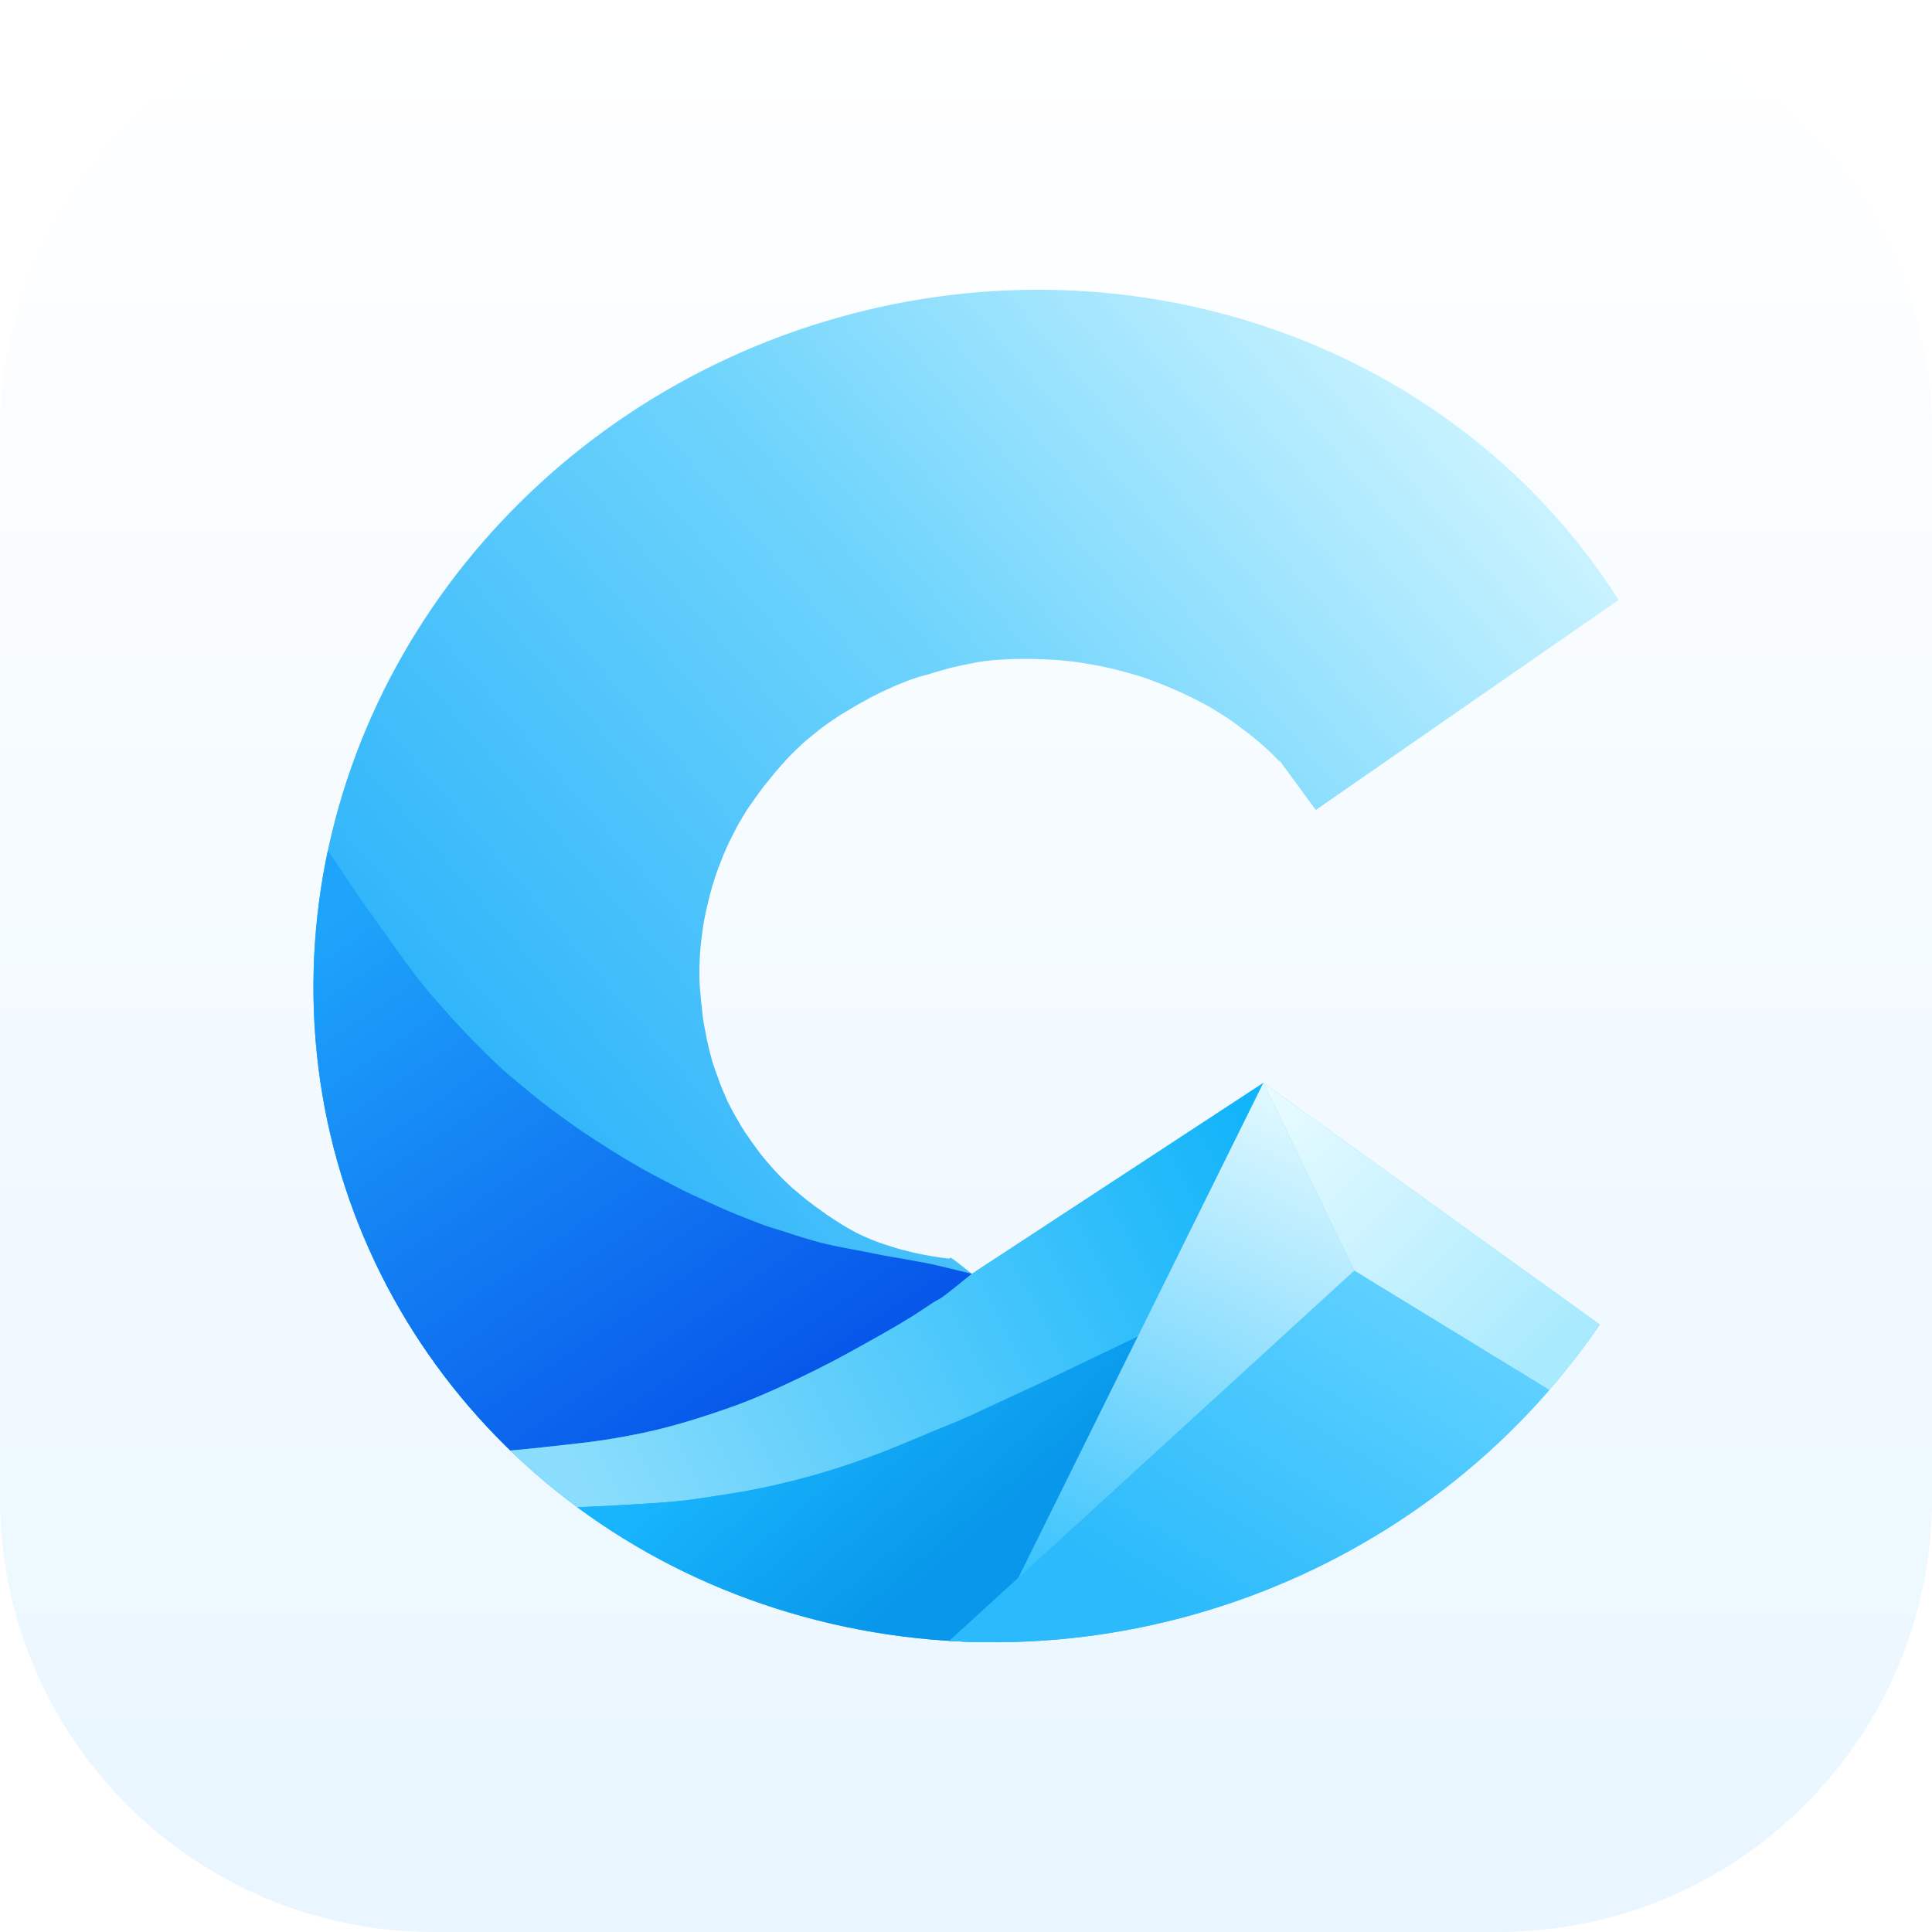
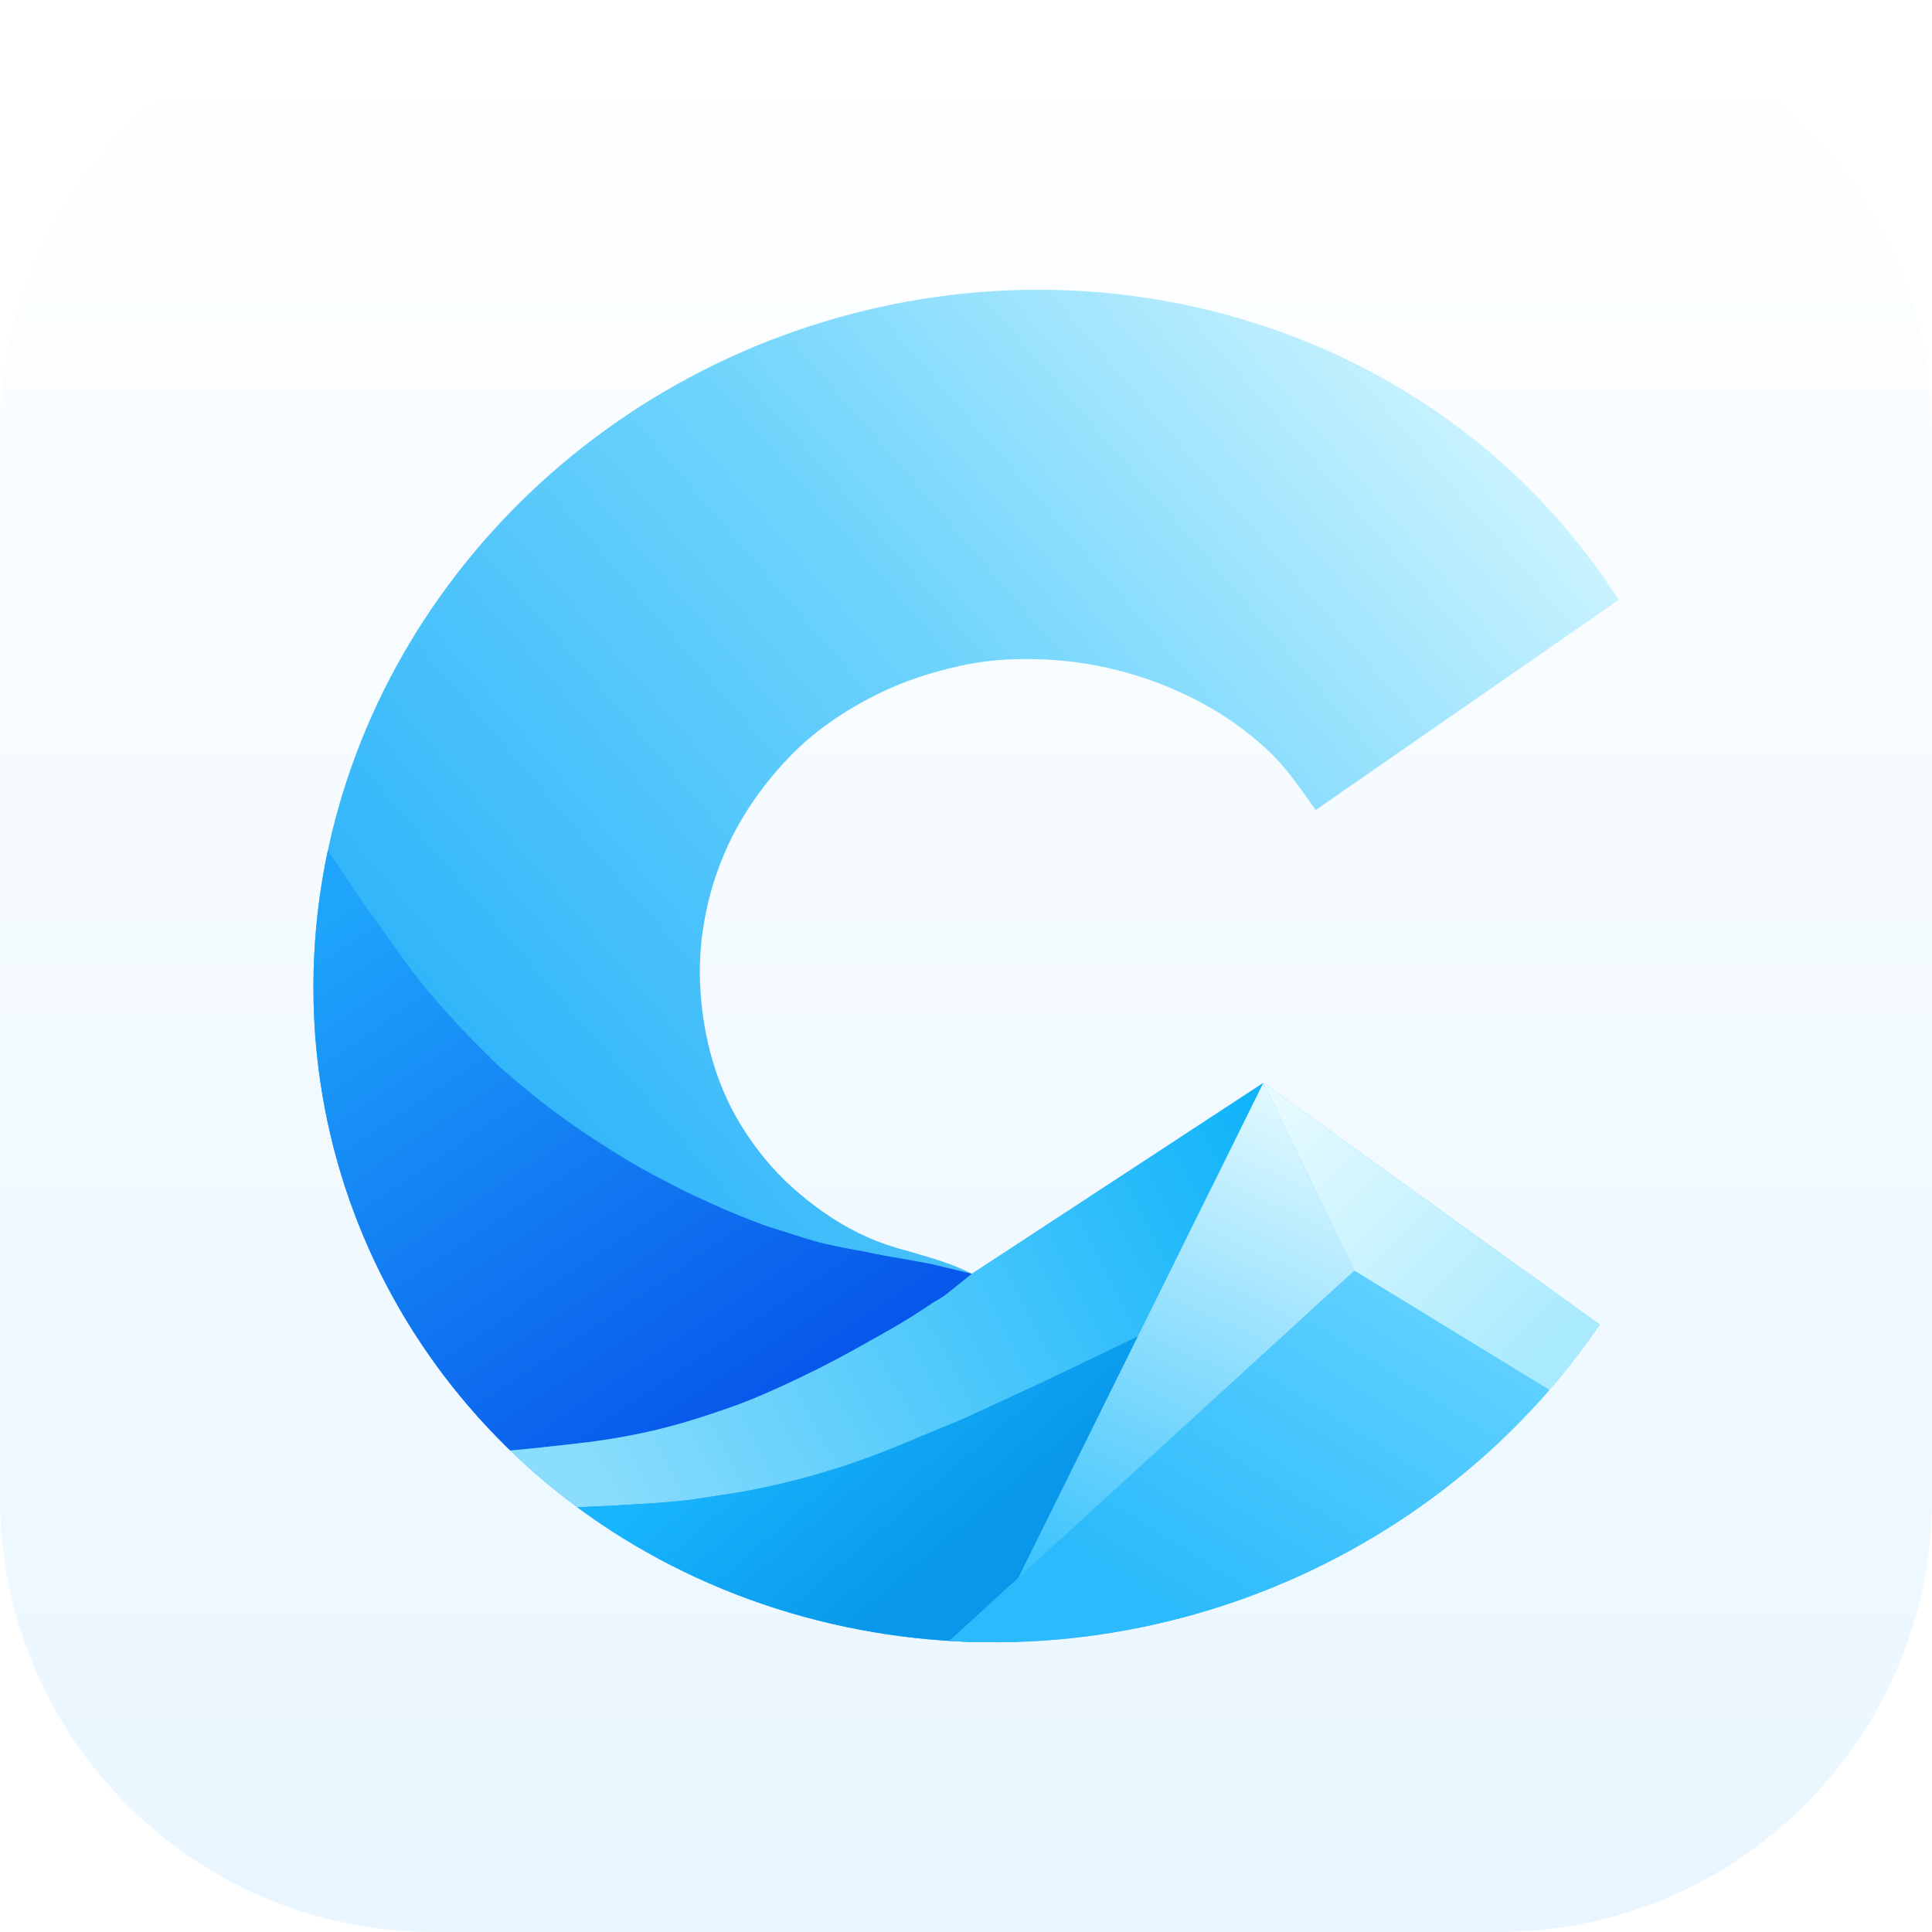
<svg xmlns="http://www.w3.org/2000/svg" viewBox="0 0 1024 1024" role="img" aria-label="COLD app icon">
  <defs>
    <linearGradient id="ai-bg" x1="0" y1="0" x2="0" y2="1">
      <stop offset="0" stop-color="#FFFFFF" />
      <stop offset="1" stop-color="#E9F6FF" />
    </linearGradient>
  </defs>
  <rect width="1024" height="1024" rx="230" fill="url(#ai-bg)" />
  <g transform="translate(148.58 135.86) scale(0.71173)">
    <defs>
      <linearGradient id="ai-body" gradientUnits="userSpaceOnUse" x1="930" y1="80" x2="140" y2="760">
        <stop offset="0" stop-color="#D6F7FF" />
        <stop offset="0.45" stop-color="#6FD4FC" />
        <stop offset="1" stop-color="#22AEF9" />
      </linearGradient>
      <linearGradient id="ai-wave" gradientUnits="userSpaceOnUse" x1="60" y1="480" x2="330" y2="880">
        <stop offset="0" stop-color="#1EA4FB" />
        <stop offset="1" stop-color="#0757EA" />
      </linearGradient>
      <linearGradient id="ai-crest" gradientUnits="userSpaceOnUse" x1="220" y1="900" x2="720" y2="640">
        <stop offset="0" stop-color="#8ADDFC" />
        <stop offset="1" stop-color="#12B4FA" />
      </linearGradient>
      <linearGradient id="ai-lower" gradientUnits="userSpaceOnUse" x1="300" y1="900" x2="420" y2="1040">
        <stop offset="0" stop-color="#18B5FD" />
        <stop offset="1" stop-color="#0897EA" />
      </linearGradient>
      <linearGradient id="ai-leftface" gradientUnits="userSpaceOnUse" x1="732" y1="615" x2="560" y2="990">
        <stop offset="0" stop-color="#E2F9FF" />
        <stop offset="1" stop-color="#36C2FC" />
      </linearGradient>
      <linearGradient id="ai-rightface" gradientUnits="userSpaceOnUse" x1="740" y1="620" x2="940" y2="820">
        <stop offset="0" stop-color="#E8FBFF" />
        <stop offset="1" stop-color="#A9EAFE" />
      </linearGradient>
      <linearGradient id="ai-lowright" gradientUnits="userSpaceOnUse" x1="800" y1="760" x2="650" y2="1000">
        <stop offset="0" stop-color="#5DD0FF" />
        <stop offset="1" stop-color="#2BBAFB" />
      </linearGradient>
      <clipPath id="ai-clip">
-         <path d="M996.6 255.9A500.6 526.1 70.3 1 0 982.6 795.5L732.1 615.5L515.0 757.7C512.6 755.9 503.7 748.6 500.8 746.7C497.9 744.8 498.8 746.5 497.8 746.4C496.8 746.2 496.3 746.2 494.8 746.0C493.4 745.9 490.9 745.5 488.9 745.2C487.0 744.9 485.0 744.6 483.1 744.2C481.1 743.9 479.2 743.5 477.2 743.1C475.3 742.7 473.3 742.3 471.4 741.9C469.4 741.4 467.5 740.9 465.6 740.4C463.7 740.0 461.7 739.5 459.8 738.9C457.9 738.4 456.0 737.7 454.1 737.1C452.3 736.5 450.3 736.0 448.5 735.3C446.6 734.7 444.7 734.0 442.9 733.3C441.0 732.6 439.2 731.8 437.4 731.0C435.6 730.3 433.8 729.5 432.0 728.6C430.2 727.8 428.4 726.9 426.7 725.9C425.0 725.0 423.2 724.0 421.5 723.0C419.8 722.0 418.1 721.0 416.5 719.9C414.8 718.9 413.1 717.8 411.5 716.7C409.8 715.6 408.2 714.5 406.5 713.4C404.9 712.3 403.3 711.1 401.7 709.9C400.0 708.8 398.4 707.6 396.9 706.4C395.3 705.2 393.7 704.0 392.1 702.8C390.6 701.5 389.0 700.3 387.5 699.0C386.0 697.7 384.4 696.5 382.9 695.2C381.4 693.9 379.9 692.6 378.5 691.2C377.0 689.9 375.6 688.5 374.2 687.1C372.8 685.7 371.4 684.3 370.0 682.8C368.7 681.4 367.3 679.9 366.0 678.4C364.7 676.9 363.4 675.4 362.1 673.9C360.8 672.4 359.6 670.8 358.3 669.3C357.1 667.7 355.9 666.1 354.7 664.5C353.5 662.9 352.4 661.3 351.2 659.7C350.1 658.1 348.9 656.5 347.8 654.8C346.6 653.2 345.5 651.5 344.5 649.8C343.4 648.2 342.4 646.5 341.4 644.7C340.4 643.0 339.4 641.3 338.4 639.5C337.5 637.8 336.5 636.1 335.6 634.3C334.7 632.6 333.8 630.8 332.9 629.0C332.1 627.2 331.3 625.4 330.5 623.5C329.7 621.7 329.0 619.9 328.2 618.0C327.5 616.2 326.8 614.3 326.2 612.4C325.5 610.6 324.8 608.7 324.1 606.8C323.5 605.0 322.8 603.1 322.2 601.2C321.6 599.3 321.1 597.4 320.6 595.5C320.1 593.6 319.6 591.6 319.1 589.7C318.7 587.8 318.3 585.8 317.8 583.9C317.4 582.0 317.0 580.0 316.7 578.1C316.3 576.1 315.9 574.2 315.5 572.2C315.2 570.3 314.9 568.3 314.6 566.3C314.4 564.4 314.2 562.4 314.0 560.4C313.8 558.4 313.5 556.4 313.3 554.5C313.1 552.5 312.9 550.5 312.8 548.5C312.6 546.5 312.4 544.5 312.3 542.6C312.2 540.6 312.1 538.6 312.1 536.6C312.1 534.6 312.1 532.6 312.1 530.6C312.1 528.6 312.2 526.6 312.3 524.6C312.3 522.6 312.4 520.6 312.6 518.6C312.7 516.6 312.9 514.7 313.1 512.7C313.3 510.7 313.6 508.7 313.8 506.8C314.1 504.8 314.3 502.8 314.6 500.8C314.9 498.9 315.2 496.9 315.5 494.9C315.9 493.0 316.3 491.0 316.7 489.1C317.1 487.1 317.5 485.2 318.0 483.3C318.4 481.4 318.9 479.4 319.4 477.5C319.9 475.6 320.3 473.7 320.9 471.8C321.4 469.8 322.0 468.0 322.6 466.1C323.2 464.2 323.8 462.3 324.4 460.4C325.1 458.6 325.8 456.7 326.4 454.9C327.1 453.0 327.8 451.2 328.6 449.3C329.3 447.5 330.0 445.6 330.8 443.8C331.6 442.0 332.4 440.2 333.2 438.4C334.0 436.6 335.0 434.9 335.8 433.1C336.7 431.3 337.6 429.6 338.5 427.8C339.4 426.0 340.3 424.3 341.3 422.6C342.3 420.8 343.3 419.1 344.3 417.4C345.3 415.8 346.4 414.1 347.4 412.4C348.5 410.7 349.6 409.1 350.8 407.5C351.9 405.9 353.0 404.2 354.2 402.6C355.3 401.0 356.5 399.4 357.7 397.8C358.8 396.2 360.1 394.6 361.3 393.1C362.6 391.5 363.8 390.0 365.1 388.4C366.4 386.9 367.6 385.4 368.9 383.8C370.2 382.3 371.5 380.8 372.8 379.3C374.1 377.8 375.5 376.3 376.8 374.9C378.1 373.4 379.5 372.0 380.9 370.6C382.3 369.1 383.7 367.8 385.2 366.4C386.6 365.0 388.1 363.7 389.5 362.3C391.0 361.0 392.5 359.7 394.1 358.4C395.6 357.2 397.1 355.9 398.7 354.7C400.2 353.4 401.8 352.2 403.4 351.0C405.0 349.9 406.6 348.7 408.2 347.5C409.9 346.4 411.5 345.3 413.1 344.2C414.8 343.0 416.4 342.0 418.1 340.9C419.8 339.9 421.5 338.9 423.2 337.9C424.9 336.8 426.6 335.8 428.3 334.8C430.0 333.8 431.8 332.9 433.5 331.9C435.3 331.0 437.0 330.0 438.7 329.0C440.5 328.1 442.2 327.1 444.0 326.3C445.8 325.4 447.5 324.6 449.3 323.7C451.1 322.9 452.9 322.1 454.7 321.3C456.5 320.4 458.3 319.6 460.1 318.9C462.0 318.1 463.8 317.4 465.6 316.7C467.5 316.0 469.3 315.2 471.2 314.6C473.1 314.0 475.0 313.4 476.9 312.8C478.8 312.3 480.7 311.8 482.6 311.3C484.5 310.7 486.4 310.1 488.3 309.5C490.2 309.0 492.1 308.4 494.1 307.9C496.0 307.3 497.9 306.8 499.8 306.3C501.7 305.9 503.7 305.5 505.6 305.0C507.6 304.6 509.5 304.2 511.4 303.8C513.4 303.4 515.3 303.0 517.3 302.6C519.2 302.2 521.2 301.9 523.1 301.6C525.1 301.3 527.1 301.1 529.1 300.9C531.0 300.7 533.0 300.6 535.0 300.4C537.0 300.3 539.0 300.2 541.0 300.1C543.0 300.0 545.0 299.9 547.0 299.9C549.0 299.8 551.0 299.8 553.0 299.8C555.0 299.8 557.0 299.8 559.0 299.8C561.0 299.9 563.0 299.9 565.0 300.0C567.0 300.0 569.0 300.1 570.9 300.2C572.9 300.3 574.9 300.4 576.9 300.5C578.9 300.6 580.9 300.8 582.9 301.0C584.9 301.2 586.9 301.4 588.8 301.6C590.8 301.8 592.8 302.1 594.8 302.4C596.7 302.7 598.7 303.0 600.7 303.4C602.6 303.7 604.6 304.0 606.6 304.4C608.5 304.8 610.5 305.1 612.4 305.5C614.4 305.9 616.3 306.4 618.3 306.8C620.2 307.3 622.2 307.7 624.1 308.2C626.0 308.7 627.9 309.3 629.8 309.8C631.7 310.3 633.7 310.8 635.6 311.4C637.5 311.9 639.4 312.5 641.3 313.1C643.2 313.7 645.1 314.3 646.9 315.0C648.8 315.7 650.6 316.5 652.5 317.2C654.3 317.9 656.2 318.6 658.0 319.3C659.9 320.1 661.7 320.8 663.5 321.6C665.3 322.4 667.1 323.2 669.0 324.0C670.8 324.8 672.6 325.6 674.4 326.5C676.1 327.3 677.9 328.2 679.7 329.1C681.5 329.9 683.2 330.9 685.0 331.8C686.7 332.7 688.5 333.6 690.2 334.5C692.0 335.5 693.7 336.5 695.4 337.6C697.1 338.6 698.7 339.6 700.4 340.7C702.1 341.8 703.8 342.8 705.4 343.9C707.1 345.0 708.7 346.2 710.3 347.3C711.9 348.5 713.5 349.7 715.1 350.9C716.7 352.1 718.4 353.2 719.9 354.5C721.5 355.7 723.0 356.9 724.6 358.2C726.1 359.5 727.7 360.7 729.2 362.0C730.7 363.3 732.2 364.6 733.6 365.9C735.1 367.3 736.6 368.6 738.0 370.0C739.4 371.4 741.1 373.2 742.2 374.2C743.2 375.3 743.6 375.6 744.3 376.3C745.0 377.0 741.9 372.5 746.3 378.5C750.8 384.5 767.0 406.7 771.1 412.3L996.6 255.9Z" />
+         <path d="M996.6 255.9A500.6 526.1 70.3 1 0 982.6 795.5L732.1 615.5L515.0 757.7C497.2 748.5 477.8 744.0 458.6 738.3C439.4 732.7 421.4 723.6 405.0 712.2C388.6 700.7 373.5 687.5 360.8 672.0C348.1 656.5 337.4 639.5 329.7 621.0C322.0 602.6 317.0 583.1 314.4 563.2C311.9 543.4 311.6 523.3 314.4 503.5C317.1 483.7 322.4 464.3 330.2 445.8C337.9 427.4 348.3 410.1 360.5 394.3C372.8 378.5 386.6 364.0 402.6 351.9C418.5 339.8 435.9 329.8 454.2 321.6C472.5 313.5 491.8 307.9 511.4 303.9C531.0 300.0 551.1 299.3 571.0 300.3C591.0 301.3 610.8 304.6 630.1 310.0C649.4 315.3 668.0 322.9 685.6 332.3C703.3 341.7 719.6 353.3 734.3 366.8C749.1 380.3 759.3 396.2 771.1 412.3L996.6 255.9Z" />
      </clipPath>
    </defs>
-     <path d="M996.6 255.9A500.6 526.1 70.3 1 0 982.6 795.5L732.1 615.5L515.0 757.7C512.6 755.9 503.7 748.6 500.8 746.7C497.9 744.8 498.8 746.5 497.8 746.4C496.8 746.2 496.3 746.2 494.8 746.0C493.4 745.9 490.9 745.5 488.9 745.2C487.0 744.9 485.0 744.6 483.1 744.2C481.1 743.9 479.2 743.5 477.2 743.1C475.3 742.7 473.3 742.3 471.4 741.9C469.4 741.4 467.5 740.9 465.6 740.4C463.7 740.0 461.7 739.5 459.8 738.9C457.9 738.4 456.0 737.7 454.1 737.1C452.3 736.5 450.3 736.0 448.5 735.3C446.6 734.7 444.7 734.0 442.9 733.3C441.0 732.6 439.2 731.8 437.4 731.0C435.6 730.3 433.8 729.5 432.0 728.6C430.2 727.8 428.4 726.9 426.7 725.9C425.0 725.0 423.2 724.0 421.5 723.0C419.8 722.0 418.1 721.0 416.5 719.9C414.8 718.9 413.1 717.8 411.5 716.7C409.8 715.6 408.2 714.5 406.5 713.4C404.9 712.3 403.3 711.1 401.7 709.9C400.0 708.8 398.4 707.6 396.9 706.4C395.3 705.2 393.7 704.0 392.1 702.8C390.6 701.5 389.0 700.3 387.5 699.0C386.0 697.7 384.4 696.5 382.9 695.2C381.4 693.9 379.9 692.6 378.5 691.2C377.0 689.9 375.6 688.5 374.2 687.1C372.8 685.7 371.4 684.3 370.0 682.8C368.7 681.4 367.3 679.9 366.0 678.4C364.7 676.9 363.4 675.4 362.1 673.9C360.8 672.4 359.6 670.8 358.3 669.3C357.1 667.7 355.9 666.1 354.7 664.5C353.5 662.9 352.4 661.3 351.2 659.7C350.1 658.1 348.9 656.5 347.8 654.8C346.6 653.2 345.5 651.5 344.5 649.8C343.4 648.2 342.4 646.5 341.4 644.7C340.4 643.0 339.4 641.3 338.4 639.5C337.5 637.8 336.5 636.1 335.6 634.3C334.7 632.6 333.8 630.8 332.9 629.0C332.1 627.2 331.3 625.4 330.5 623.5C329.7 621.7 329.0 619.9 328.2 618.0C327.5 616.2 326.8 614.3 326.2 612.4C325.5 610.6 324.8 608.7 324.1 606.8C323.5 605.0 322.8 603.1 322.2 601.2C321.6 599.3 321.1 597.4 320.6 595.5C320.1 593.6 319.6 591.6 319.1 589.7C318.7 587.8 318.3 585.8 317.8 583.9C317.4 582.0 317.0 580.0 316.7 578.1C316.3 576.1 315.9 574.2 315.5 572.2C315.2 570.3 314.9 568.3 314.6 566.3C314.4 564.4 314.2 562.4 314.0 560.4C313.8 558.4 313.5 556.4 313.3 554.5C313.1 552.5 312.9 550.5 312.8 548.5C312.6 546.5 312.4 544.5 312.3 542.6C312.2 540.6 312.1 538.6 312.1 536.6C312.1 534.6 312.1 532.6 312.1 530.6C312.1 528.6 312.2 526.6 312.3 524.6C312.3 522.6 312.4 520.6 312.6 518.6C312.7 516.6 312.9 514.7 313.1 512.7C313.3 510.7 313.6 508.7 313.8 506.8C314.1 504.8 314.3 502.8 314.6 500.8C314.9 498.9 315.2 496.9 315.5 494.9C315.9 493.0 316.3 491.0 316.7 489.1C317.1 487.1 317.5 485.2 318.0 483.3C318.4 481.4 318.9 479.4 319.4 477.5C319.9 475.6 320.3 473.7 320.9 471.8C321.4 469.8 322.0 468.0 322.6 466.1C323.2 464.2 323.8 462.3 324.4 460.4C325.1 458.6 325.8 456.7 326.4 454.9C327.1 453.0 327.8 451.2 328.6 449.3C329.3 447.5 330.0 445.6 330.8 443.8C331.6 442.0 332.4 440.2 333.2 438.4C334.0 436.6 335.0 434.9 335.8 433.1C336.7 431.3 337.6 429.6 338.5 427.8C339.4 426.0 340.3 424.3 341.3 422.6C342.3 420.8 343.3 419.1 344.3 417.4C345.3 415.8 346.4 414.1 347.4 412.4C348.5 410.7 349.6 409.1 350.8 407.5C351.9 405.9 353.0 404.2 354.2 402.6C355.3 401.0 356.5 399.4 357.7 397.8C358.8 396.2 360.1 394.6 361.3 393.1C362.6 391.5 363.8 390.0 365.1 388.4C366.4 386.9 367.6 385.4 368.9 383.8C370.2 382.3 371.5 380.8 372.8 379.3C374.1 377.8 375.5 376.3 376.8 374.9C378.1 373.4 379.5 372.0 380.9 370.6C382.3 369.1 383.7 367.8 385.2 366.4C386.6 365.0 388.1 363.7 389.5 362.3C391.0 361.0 392.5 359.7 394.1 358.4C395.6 357.2 397.1 355.9 398.7 354.7C400.2 353.4 401.8 352.2 403.4 351.0C405.0 349.9 406.6 348.7 408.2 347.5C409.9 346.4 411.5 345.3 413.1 344.2C414.8 343.0 416.4 342.0 418.1 340.9C419.8 339.9 421.5 338.9 423.2 337.9C424.9 336.8 426.6 335.8 428.3 334.8C430.0 333.8 431.8 332.9 433.5 331.9C435.3 331.0 437.0 330.0 438.7 329.0C440.5 328.1 442.2 327.1 444.0 326.3C445.8 325.4 447.5 324.6 449.3 323.7C451.1 322.9 452.9 322.1 454.7 321.3C456.5 320.4 458.3 319.6 460.1 318.9C462.0 318.1 463.8 317.4 465.6 316.7C467.5 316.0 469.3 315.2 471.2 314.6C473.1 314.0 475.0 313.4 476.9 312.8C478.8 312.3 480.7 311.8 482.6 311.3C484.5 310.7 486.4 310.1 488.3 309.5C490.2 309.0 492.1 308.4 494.1 307.9C496.0 307.3 497.9 306.8 499.8 306.3C501.7 305.9 503.7 305.5 505.6 305.0C507.6 304.6 509.5 304.2 511.4 303.8C513.4 303.4 515.3 303.0 517.3 302.6C519.2 302.2 521.2 301.9 523.1 301.6C525.1 301.3 527.1 301.1 529.1 300.9C531.0 300.7 533.0 300.6 535.0 300.4C537.0 300.3 539.0 300.2 541.0 300.1C543.0 300.0 545.0 299.9 547.0 299.9C549.0 299.8 551.0 299.8 553.0 299.8C555.0 299.8 557.0 299.8 559.0 299.8C561.0 299.9 563.0 299.9 565.0 300.0C567.0 300.0 569.0 300.1 570.9 300.2C572.9 300.3 574.9 300.4 576.9 300.5C578.9 300.6 580.9 300.8 582.9 301.0C584.9 301.2 586.9 301.4 588.8 301.6C590.8 301.8 592.8 302.1 594.8 302.4C596.7 302.7 598.7 303.0 600.7 303.4C602.6 303.7 604.6 304.0 606.6 304.4C608.5 304.8 610.5 305.1 612.4 305.5C614.4 305.9 616.3 306.4 618.3 306.8C620.2 307.3 622.2 307.7 624.1 308.2C626.0 308.7 627.9 309.3 629.8 309.8C631.7 310.3 633.7 310.8 635.6 311.4C637.5 311.9 639.4 312.5 641.3 313.1C643.2 313.7 645.1 314.3 646.9 315.0C648.8 315.7 650.6 316.5 652.5 317.2C654.3 317.9 656.2 318.6 658.0 319.3C659.9 320.1 661.7 320.8 663.5 321.6C665.3 322.4 667.1 323.2 669.0 324.0C670.8 324.8 672.6 325.6 674.4 326.5C676.1 327.3 677.9 328.2 679.7 329.1C681.5 329.9 683.2 330.9 685.0 331.8C686.7 332.7 688.5 333.6 690.2 334.5C692.0 335.5 693.7 336.5 695.4 337.6C697.1 338.6 698.7 339.6 700.4 340.7C702.1 341.8 703.8 342.8 705.4 343.9C707.1 345.0 708.7 346.2 710.3 347.3C711.9 348.5 713.5 349.7 715.1 350.9C716.7 352.1 718.4 353.2 719.9 354.5C721.5 355.7 723.0 356.9 724.6 358.2C726.1 359.5 727.7 360.7 729.2 362.0C730.7 363.3 732.2 364.6 733.6 365.9C735.1 367.3 736.6 368.6 738.0 370.0C739.4 371.4 741.1 373.2 742.2 374.2C743.2 375.3 743.6 375.6 744.3 376.3C745.0 377.0 741.9 372.5 746.3 378.5C750.8 384.5 767.0 406.7 771.1 412.3L996.6 255.9Z" fill="url(#ai-body)" />
+     <path d="M996.6 255.9A500.6 526.1 70.3 1 0 982.6 795.5L732.1 615.5L515.0 757.7C497.2 748.5 477.8 744.0 458.6 738.3C439.4 732.7 421.4 723.6 405.0 712.2C388.6 700.7 373.5 687.5 360.8 672.0C348.1 656.5 337.4 639.5 329.7 621.0C322.0 602.6 317.0 583.1 314.4 563.2C311.9 543.4 311.6 523.3 314.4 503.5C317.1 483.7 322.4 464.3 330.2 445.8C337.9 427.4 348.3 410.1 360.5 394.3C372.8 378.5 386.6 364.0 402.6 351.9C418.5 339.8 435.9 329.8 454.2 321.6C472.5 313.5 491.8 307.9 511.4 303.9C531.0 300.0 551.1 299.3 571.0 300.3C591.0 301.3 610.8 304.6 630.1 310.0C649.4 315.3 668.0 322.9 685.6 332.3C703.3 341.7 719.6 353.3 734.3 366.8C749.1 380.3 759.3 396.2 771.1 412.3L996.6 255.9Z" fill="url(#ai-body)" />
    <g clip-path="url(#ai-clip)">
      <path d="M14.5 411.2C22.0 422.5 50.8 465.4 59.9 478.8C68.9 492.2 63.9 484.4 68.9 491.4C73.9 498.5 84.0 512.7 90.0 521.0C96.0 529.3 100.0 534.7 105.0 541.0C110.0 547.3 115.0 552.9 120.0 558.6C125.0 564.3 130.0 569.9 135.0 575.2C140.0 580.5 145.0 585.6 150.0 590.6C155.0 595.6 160.0 600.5 165.0 605.0C170.0 609.5 175.0 613.6 180.0 617.8C185.0 622.0 190.0 626.1 195.0 630.0C200.0 633.9 205.0 637.6 210.0 641.2C215.0 644.8 220.0 648.4 225.0 651.8C230.0 655.2 235.0 658.4 240.0 661.6C245.0 664.8 250.0 668.0 255.0 671.0C260.0 674.0 265.0 677.0 270.0 679.8C275.0 682.6 280.0 685.2 285.0 687.8C290.0 690.4 295.0 693.1 300.0 695.6C305.0 698.1 310.0 700.3 315.0 702.6C320.0 704.9 325.0 707.2 330.0 709.4C335.0 711.6 340.0 713.6 345.0 715.6C350.0 717.6 355.0 719.6 360.0 721.4C365.0 723.2 370.0 724.6 375.0 726.2C380.0 727.8 385.0 729.5 390.0 731.0C395.0 732.5 400.0 734.0 405.0 735.2C410.0 736.4 415.0 737.4 420.0 738.4C425.0 739.4 430.0 740.2 435.0 741.2C440.0 742.2 445.0 743.3 450.0 744.2C455.0 745.1 459.8 745.9 465.0 746.8C470.2 747.7 477.0 749.0 481.0 749.7C485.0 750.5 483.1 750.1 488.8 751.4C494.4 752.8 510.6 756.7 515.0 757.7L515.0 757.7C511.7 760.4 499.8 770.1 495.0 773.7C490.2 777.3 490.3 776.6 486.0 779.3C481.7 782.1 475.0 786.7 469.0 790.4C463.0 794.1 456.5 797.9 450.0 801.6C443.5 805.3 436.7 809.1 430.0 812.8C423.3 816.5 416.7 820.1 410.0 823.6C403.3 827.1 396.7 830.4 390.0 833.6C383.3 836.8 376.7 840.0 370.0 843.0C363.3 846.0 356.7 848.9 350.0 851.6C343.3 854.3 336.7 856.7 330.0 859.0C323.3 861.3 316.7 863.5 310.0 865.6C303.3 867.7 296.7 869.6 290.0 871.4C283.3 873.2 276.7 874.8 270.0 876.2C263.3 877.6 256.7 878.9 250.0 880.0C243.3 881.1 238.7 881.9 230.0 883.0C221.3 884.1 205.6 885.8 198.1 886.6C190.6 887.4 199.7 886.6 185.1 888.0C170.5 889.4 122.8 893.8 110.4 895.0L-300 1100L-300 300Z" fill="url(#ai-wave)" />
      <path d="M110.4 895.0C122.8 893.8 170.5 889.4 185.1 888.0C199.7 886.6 190.6 887.4 198.1 886.6C205.6 885.8 221.3 884.1 230.0 883.0C238.7 881.9 243.3 881.1 250.0 880.0C256.7 878.9 263.3 877.6 270.0 876.2C276.7 874.8 283.3 873.2 290.0 871.4C296.7 869.6 303.3 867.7 310.0 865.6C316.7 863.5 323.3 861.3 330.0 859.0C336.7 856.7 343.3 854.3 350.0 851.6C356.7 848.9 363.3 846.0 370.0 843.0C376.7 840.0 383.3 836.8 390.0 833.6C396.7 830.4 403.3 827.1 410.0 823.6C416.7 820.1 423.3 816.5 430.0 812.8C436.7 809.1 443.5 805.3 450.0 801.6C456.5 797.9 463.0 794.1 469.0 790.4C475.0 786.7 481.7 782.1 486.0 779.3C490.3 776.6 490.2 777.3 495.0 773.7C499.8 770.1 511.7 760.4 515.0 757.7L732.1 615.5L638.6 804.3L638.6 804.3C626.7 810.0 581.1 831.9 567.1 838.6C553.2 845.2 561.9 840.9 554.7 844.3C547.5 847.6 532.3 854.8 524.0 858.6C515.7 862.4 511.5 864.4 505.0 867.2C498.5 870.0 491.7 872.6 485.0 875.4C478.3 878.2 471.7 881.1 465.0 883.8C458.3 886.5 451.7 889.3 445.0 891.8C438.3 894.3 431.7 896.7 425.0 899.0C418.3 901.3 411.7 903.4 405.0 905.4C398.3 907.4 391.7 909.3 385.0 911.0C378.3 912.7 371.7 914.3 365.0 915.8C358.3 917.3 351.7 918.6 345.0 919.8C338.3 921.0 331.7 922.0 325.0 923.0C318.3 924.0 311.7 925.2 305.0 926.0C298.3 926.8 293.7 927.3 285.0 928.0C276.3 928.7 260.5 929.5 253.0 930.0C245.5 930.5 254.7 930.1 240.0 930.7C225.4 931.4 177.6 933.5 165.1 934.0L-300 1200Z" fill="url(#ai-crest)" />
      <path d="M165.1 934.0C177.6 933.5 225.4 931.4 240.0 930.7C254.7 930.1 245.5 930.5 253.0 930.0C260.5 929.5 276.3 928.7 285.0 928.0C293.7 927.3 298.3 926.8 305.0 926.0C311.7 925.2 318.3 924.0 325.0 923.0C331.7 922.0 338.3 921.0 345.0 919.8C351.7 918.6 358.3 917.3 365.0 915.8C371.7 914.3 378.3 912.7 385.0 911.0C391.7 909.3 398.3 907.4 405.0 905.4C411.7 903.4 418.3 901.3 425.0 899.0C431.7 896.7 438.3 894.3 445.0 891.8C451.7 889.3 458.3 886.5 465.0 883.8C471.7 881.1 478.3 878.2 485.0 875.4C491.7 872.6 498.5 870.0 505.0 867.2C511.5 864.4 515.7 862.4 524.0 858.6C532.3 854.8 547.5 847.6 554.7 844.3C561.9 840.9 553.2 845.2 567.1 838.6C581.1 831.9 626.7 810.0 638.6 804.3L332.9 1422.1L-300 1400Z" fill="url(#ai-lower)" />
      <path d="M732.1 615.5L332.9 1422.1L283.2 1227.7L799.8 755.4Z" fill="url(#ai-leftface)" />
      <path d="M732.1 615.5L799.8 755.4L1311.7 1068.5L1300.5 1024.0Z" fill="url(#ai-rightface)" />
      <path d="M799.8 755.4L283.2 1227.7L1400.0 1400.0L1311.7 1068.5Z" fill="url(#ai-lowright)" />
    </g>
  </g>
</svg>
